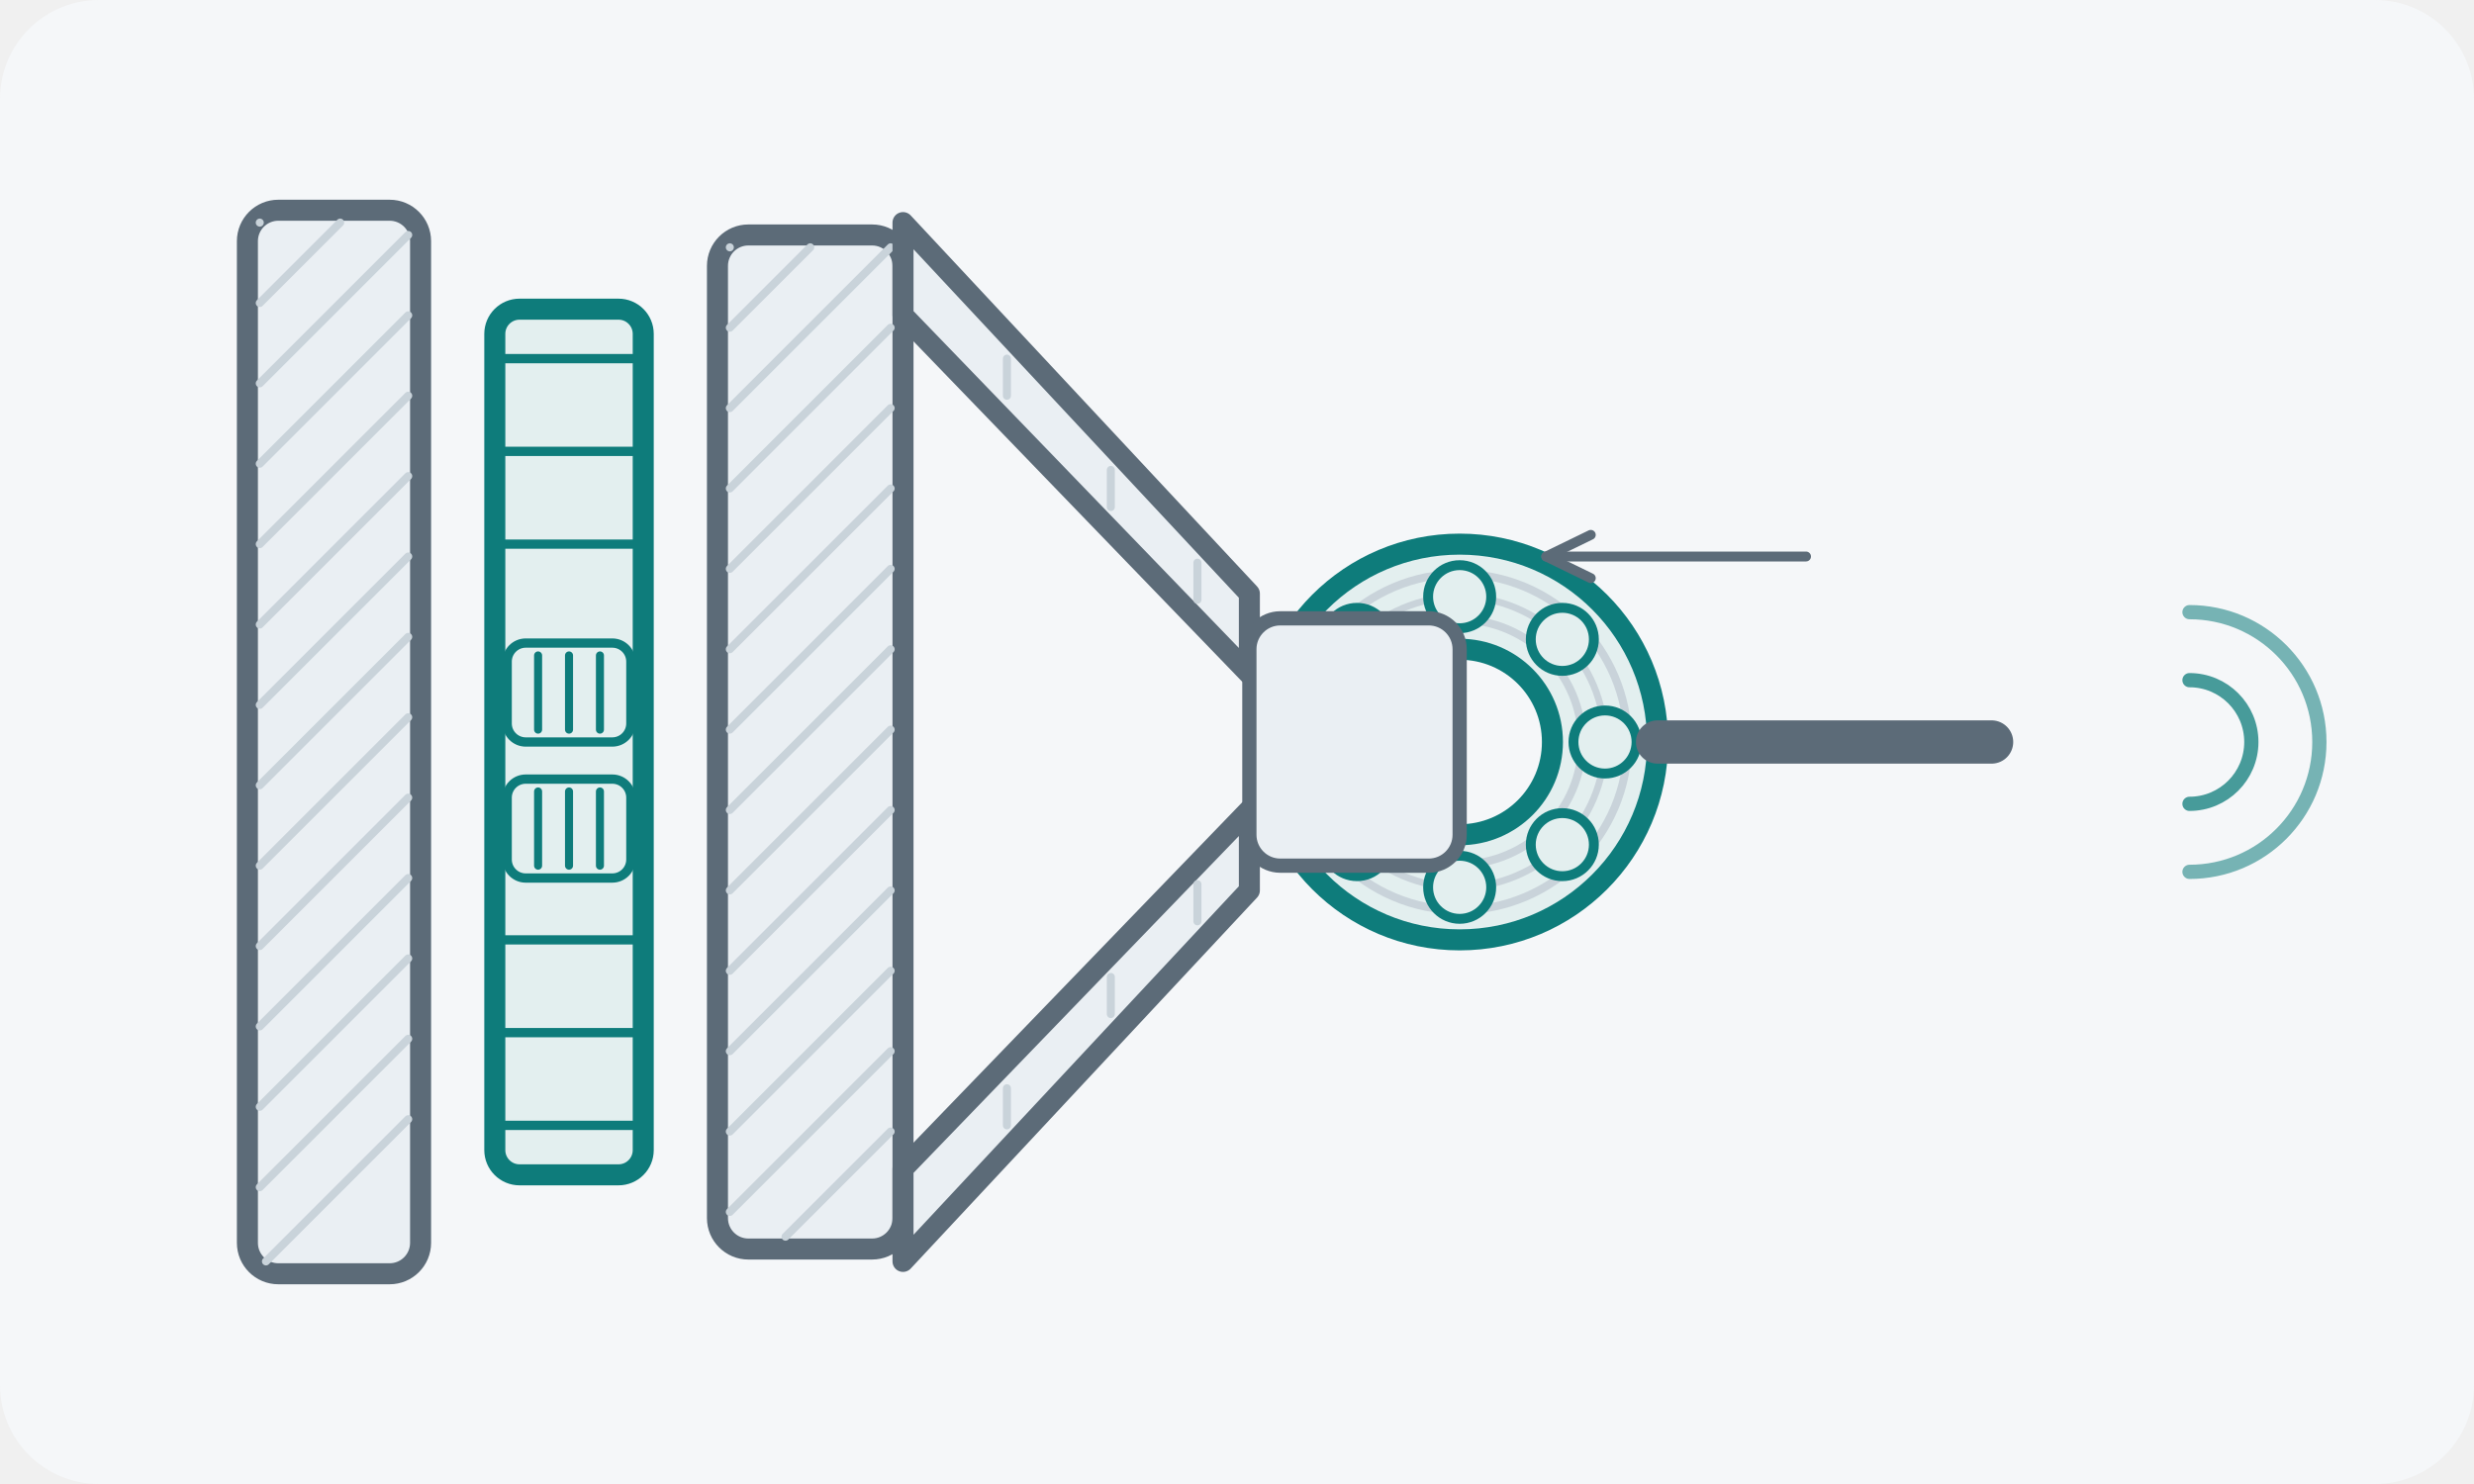
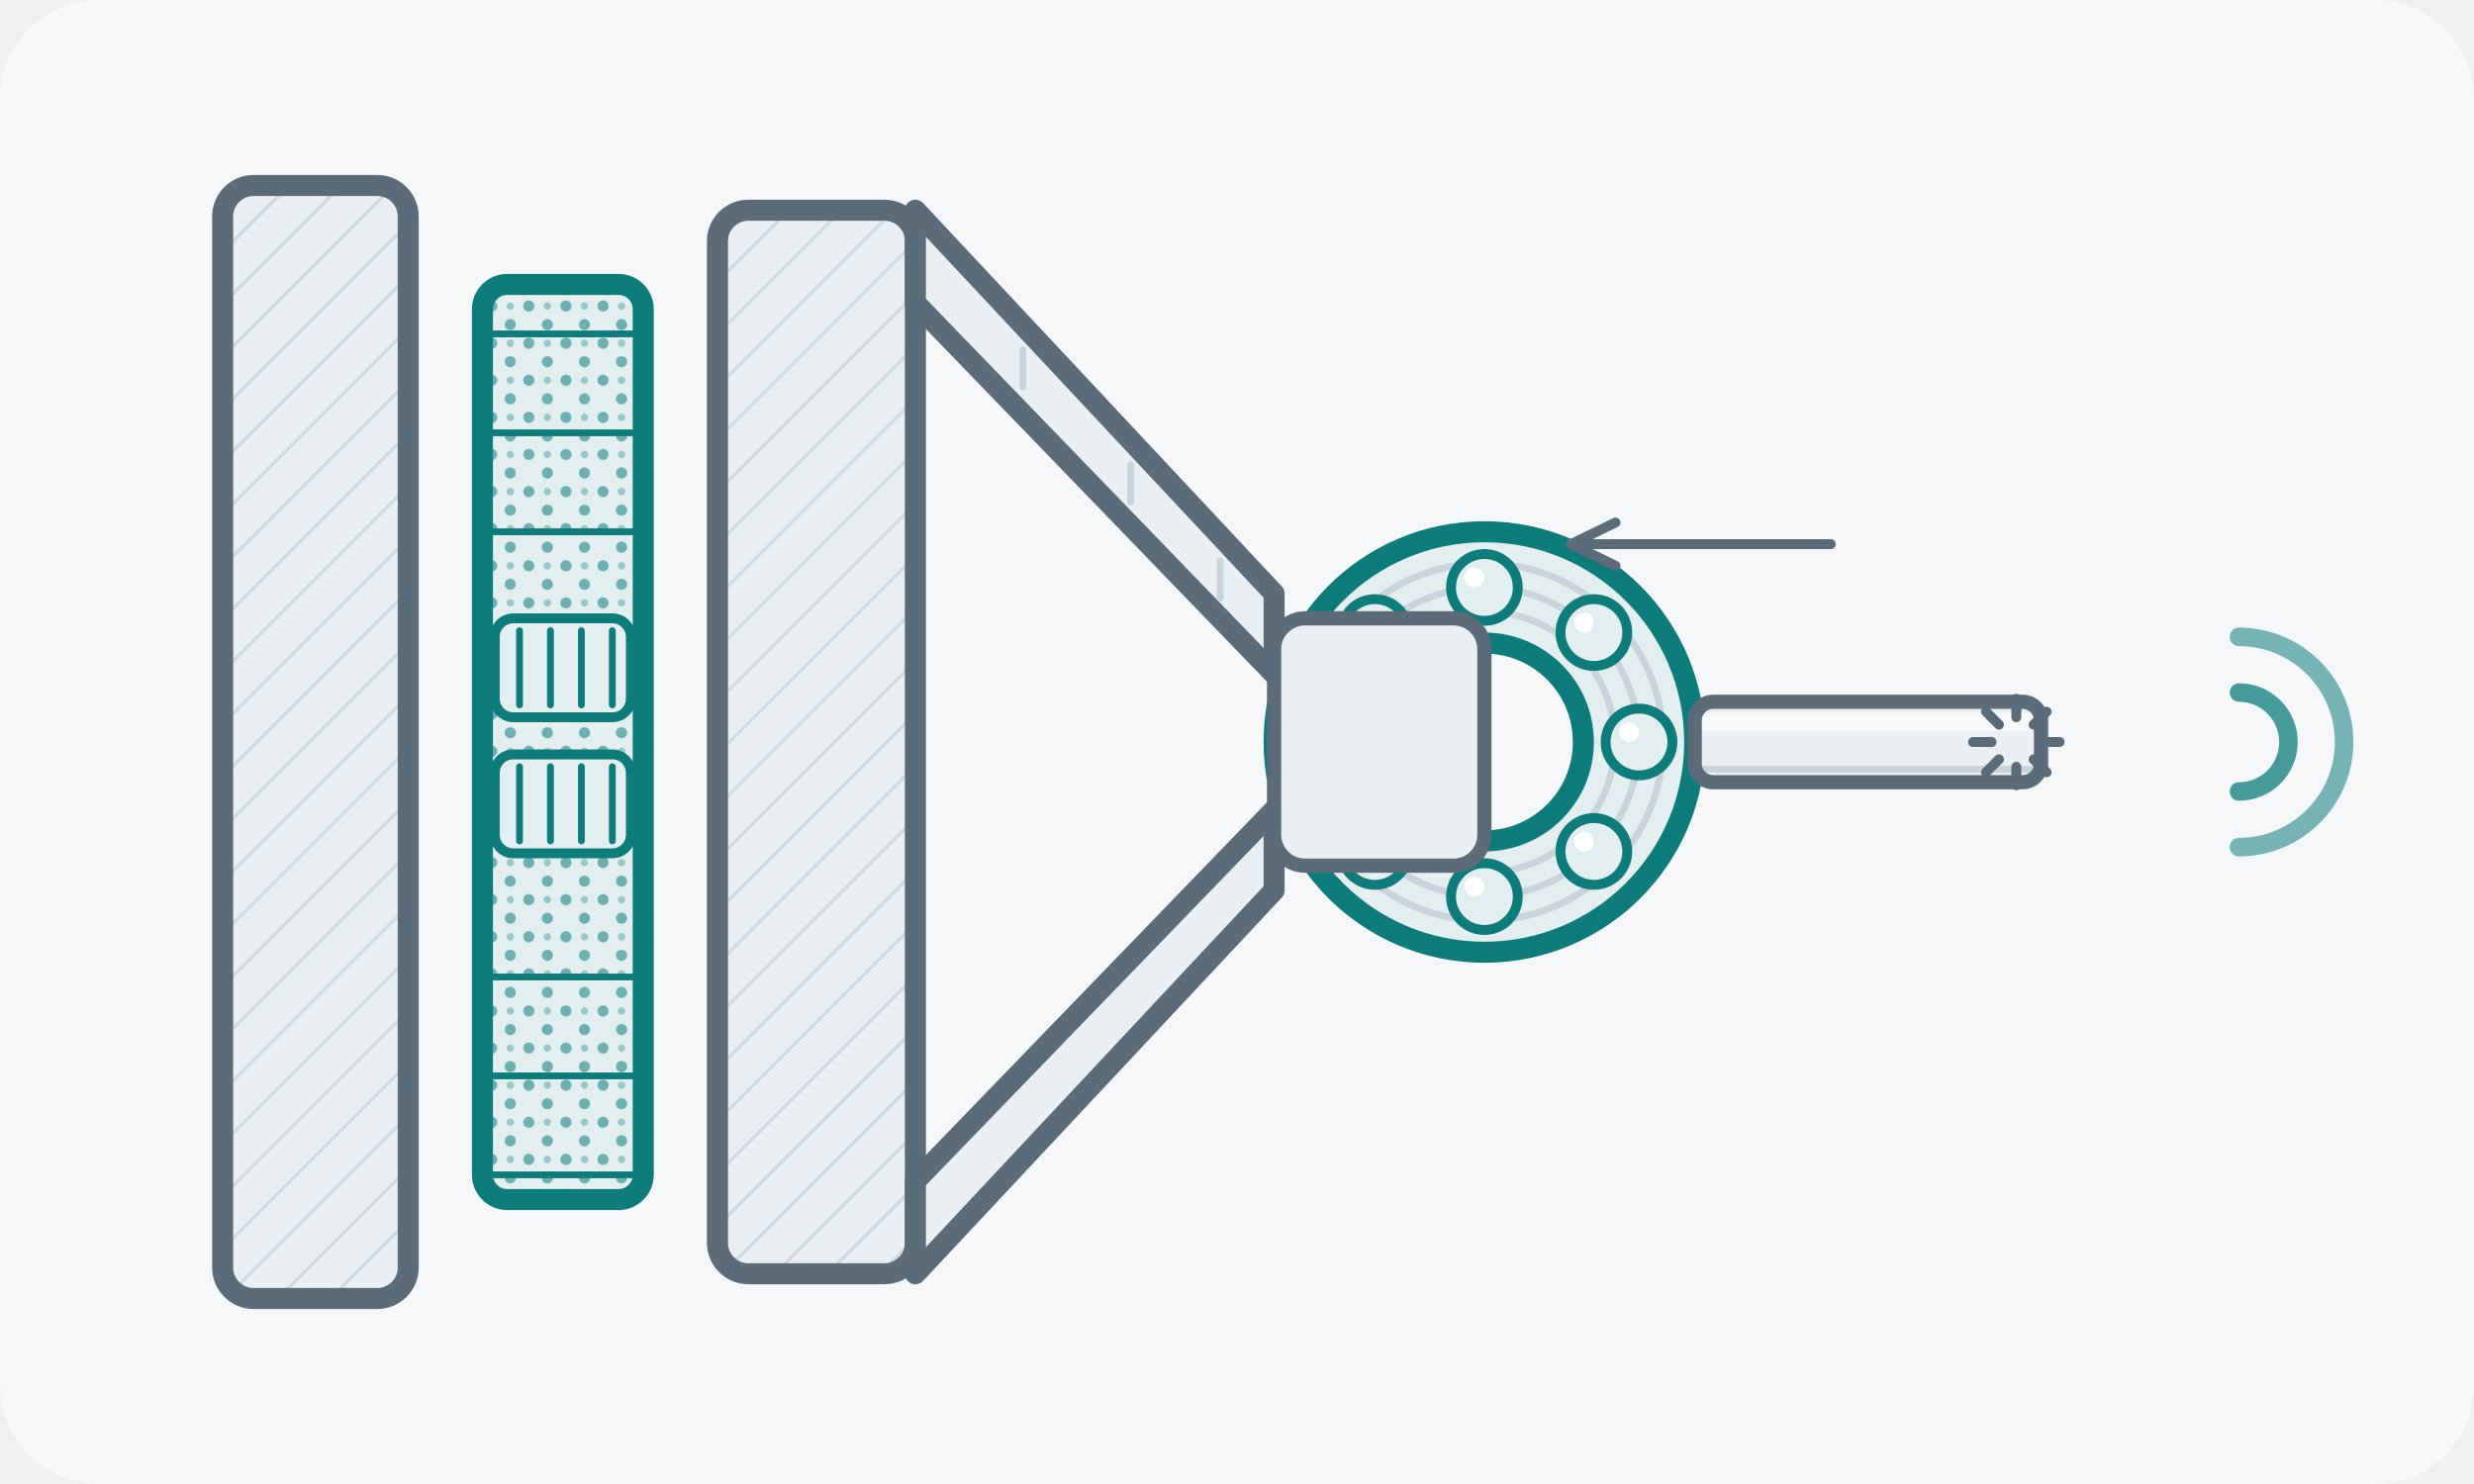
<svg xmlns="http://www.w3.org/2000/svg" viewBox="0 0 400 240" role="img" aria-label="Схема сцепления">
+   <defs>
+     <pattern id="mRub" width="7" height="7" patternUnits="userSpaceOnUse">
+       <path d="M0 7 L7 0 M-1 1 L1 -1 M6 8 L8 6" stroke="#C9D3DA" stroke-width="1" />
+       <path d="M0 0 L7 7 M-1 6 L1 8 M6 -1 L8 1" stroke="#C9D3DA" stroke-width="1" />
+     </pattern>
+     <pattern id="mCer" width="8" height="8" patternUnits="userSpaceOnUse">
+       <circle cx="2" cy="2" r="1.2" fill="#C9D3DA" />
+       <circle cx="6" cy="6" r="1.2" fill="#C9D3DA" />
+     </pattern>
+     <pattern id="mFric" width="6" height="6" patternUnits="userSpaceOnUse">
+       <circle cx="1.5" cy="1.5" r="0.9" fill="#0E7C7B" opacity="0.55" />
+       <circle cx="4.5" cy="4.5" r="0.9" fill="#0E7C7B" opacity="0.55" />
+       <circle cx="4.5" cy="1.5" r="0.6" fill="#0E7C7B" opacity="0.35" />
+     </pattern>
+     <pattern id="mMet" width="6" height="6" patternUnits="userSpaceOnUse" patternTransform="rotate(45)">
+       <path d="M0 0 V6" stroke="#C9D3DA" stroke-width="1" />
+     </pattern>
+   </defs>
  <rect width="400" height="240" rx="16" fill="#F5F7F9" />
  <g fill="none" stroke-linecap="round" stroke-linejoin="round">
-     <rect x="40.0" y="34.0" width="28.0" height="172.0" rx="5" stroke="#5C6B78" stroke-width="3.4" fill="#EAEFF3" />
-     <path d="M 42.0 36.0 L 42.0 36.0" stroke="#C9D3DA" stroke-width="1.3" />
-     <path d="M 55.0 36.0 L 42.0 49.0" stroke="#C9D3DA" stroke-width="1.3" />
-     <path d="M 66.0 38.0 L 42.0 62.0" stroke="#C9D3DA" stroke-width="1.3" />
-     <path d="M 66.0 51.0 L 42.0 75.0" stroke="#C9D3DA" stroke-width="1.3" />
-     <path d="M 66.0 64.0 L 42.0 88.0" stroke="#C9D3DA" stroke-width="1.3" />
-     <path d="M 66.0 77.0 L 42.0 101.0" stroke="#C9D3DA" stroke-width="1.3" />
-     <path d="M 66.0 90.0 L 42.0 114.0" stroke="#C9D3DA" stroke-width="1.3" />
-     <path d="M 66.0 103.0 L 42.0 127.0" stroke="#C9D3DA" stroke-width="1.3" />
-     <path d="M 66.0 116.0 L 42.0 140.0" stroke="#C9D3DA" stroke-width="1.3" />
-     <path d="M 66.0 129.0 L 42.0 153.0" stroke="#C9D3DA" stroke-width="1.3" />
-     <path d="M 66.0 142.0 L 42.0 166.0" stroke="#C9D3DA" stroke-width="1.3" />
-     <path d="M 66.0 155.0 L 42.0 179.0" stroke="#C9D3DA" stroke-width="1.3" />
-     <path d="M 66.0 168.0 L 42.0 192.0" stroke="#C9D3DA" stroke-width="1.3" />
-     <path d="M 66.0 181.0 L 43.0 204.0" stroke="#C9D3DA" stroke-width="1.3" />
-     <rect x="80.0" y="50.0" width="24.0" height="140.0" rx="4" stroke="#0E7C7B" stroke-width="3.4" fill="#E3EFEF" />
-     <path d="M 80.0 58.0 L 104.0 58.0" stroke="#0E7C7B" stroke-width="1.5" />
-     <path d="M 80.0 73.0 L 104.0 73.0" stroke="#0E7C7B" stroke-width="1.5" />
-     <path d="M 80.0 88.0 L 104.0 88.0" stroke="#0E7C7B" stroke-width="1.5" />
-     <path d="M 80.0 152.0 L 104.0 152.0" stroke="#0E7C7B" stroke-width="1.5" />
-     <path d="M 80.0 167.0 L 104.0 167.0" stroke="#0E7C7B" stroke-width="1.5" />
-     <path d="M 80.0 182.0 L 104.0 182.0" stroke="#0E7C7B" stroke-width="1.5" />
-     <rect x="82.0" y="104.0" width="20.0" height="16.0" rx="3" stroke="#0E7C7B" stroke-width="1.5" fill="#E3EFEF" />
-     <path d="M 87.0 106.0 L 87.0 118.0" stroke="#0E7C7B" stroke-width="1.3" />
-     <path d="M 92.0 106.0 L 92.0 118.0" stroke="#0E7C7B" stroke-width="1.3" />
-     <path d="M 97.0 106.0 L 97.0 118.0" stroke="#0E7C7B" stroke-width="1.3" />
-     <rect x="82.0" y="126.0" width="20.0" height="16.0" rx="3" stroke="#0E7C7B" stroke-width="1.5" fill="#E3EFEF" />
-     <path d="M 87.0 128.0 L 87.0 140.0" stroke="#0E7C7B" stroke-width="1.3" />
-     <path d="M 92.0 128.0 L 92.0 140.0" stroke="#0E7C7B" stroke-width="1.3" />
-     <path d="M 97.0 128.0 L 97.0 140.0" stroke="#0E7C7B" stroke-width="1.3" />
-     <rect x="116.0" y="38.0" width="30.0" height="164.0" rx="5" stroke="#5C6B78" stroke-width="3.4" fill="#EAEFF3" />
-     <path d="M 118.0 40.0 L 118.0 40.0" stroke="#C9D3DA" stroke-width="1.3" />
-     <path d="M 131.0 40.0 L 118.0 53.0" stroke="#C9D3DA" stroke-width="1.3" />
-     <path d="M 144.0 40.0 L 118.0 66.0" stroke="#C9D3DA" stroke-width="1.3" />
-     <path d="M 144.0 53.0 L 118.0 79.0" stroke="#C9D3DA" stroke-width="1.3" />
-     <path d="M 144.0 66.0 L 118.0 92.0" stroke="#C9D3DA" stroke-width="1.3" />
-     <path d="M 144.0 79.0 L 118.0 105.0" stroke="#C9D3DA" stroke-width="1.3" />
-     <path d="M 144.0 92.0 L 118.0 118.0" stroke="#C9D3DA" stroke-width="1.3" />
-     <path d="M 144.0 105.0 L 118.0 131.0" stroke="#C9D3DA" stroke-width="1.3" />
-     <path d="M 144.0 118.0 L 118.0 144.0" stroke="#C9D3DA" stroke-width="1.3" />
-     <path d="M 144.0 131.0 L 118.0 157.0" stroke="#C9D3DA" stroke-width="1.3" />
-     <path d="M 144.0 144.0 L 118.0 170.0" stroke="#C9D3DA" stroke-width="1.3" />
-     <path d="M 144.0 157.0 L 118.0 183.0" stroke="#C9D3DA" stroke-width="1.3" />
-     <path d="M 144.0 170.0 L 118.0 196.0" stroke="#C9D3DA" stroke-width="1.3" />
-     <path d="M 144.0 183.0 L 127.0 200.0" stroke="#C9D3DA" stroke-width="1.3" />
-     <path d="M 146.0 36.0 L 202.0 96.0 L 202.0 109.0 L 146.0 51.0 Z" stroke="#5C6B78" stroke-width="3.4" fill="#EAEFF3" />
-     <path d="M 146.0 204.0 L 202.0 144.0 L 202.0 131.0 L 146.0 189.0 Z" stroke="#5C6B78" stroke-width="3.4" fill="#EAEFF3" />
-     <path d="M 162.8 58.0 L 162.8 64.0" stroke="#C9D3DA" stroke-width="1.3" />
-     <path d="M 162.8 182.0 L 162.8 176.0" stroke="#C9D3DA" stroke-width="1.3" />
-     <path d="M 179.6 76.0 L 179.6 82.0" stroke="#C9D3DA" stroke-width="1.3" />
-     <path d="M 179.6 164.0 L 179.6 158.0" stroke="#C9D3DA" stroke-width="1.3" />
-     <path d="M 193.6 91.0 L 193.6 97.0" stroke="#C9D3DA" stroke-width="1.3" />
-     <path d="M 193.6 149.0 L 193.6 143.0" stroke="#C9D3DA" stroke-width="1.3" />
-     <path d="M 204.0 120.0 A 32.0 32.0 0 1 0 268.0 120.0 A 32.0 32.0 0 1 0 204.0 120.0 Z M 221.0 120.0 A 15.0 15.0 0 1 0 251.0 120.0 A 15.0 15.0 0 1 0 221.0 120.0 Z" fill="#E3EFEF" fill-rule="evenodd" stroke="none" />
-     <circle cx="236.0" cy="120.0" r="32.0" stroke="#0E7C7B" stroke-width="3.4" fill="none" />
-     <circle cx="236.0" cy="120.0" r="27.2" stroke="#C9D3DA" stroke-width="1.3" fill="none" />
-     <circle cx="236.0" cy="120.0" r="15.0" stroke="#0E7C7B" stroke-width="3.4" fill="none" />
-     <circle cx="236.0" cy="120.0" r="19.8" stroke="#C9D3DA" stroke-width="1.3" fill="none" />
-     <circle cx="236.0" cy="120.0" r="23.5" stroke="#C9D3DA" stroke-width="1.1" fill="none" />
-     <circle cx="259.5" cy="120.0" r="5.1" stroke="#0E7C7B" stroke-width="1.6" fill="#E3EFEF" />
-     <circle cx="252.6" cy="136.6" r="5.1" stroke="#0E7C7B" stroke-width="1.6" fill="#E3EFEF" />
-     <circle cx="236.0" cy="143.5" r="5.1" stroke="#0E7C7B" stroke-width="1.6" fill="#E3EFEF" />
-     <circle cx="219.4" cy="136.6" r="5.1" stroke="#0E7C7B" stroke-width="1.6" fill="#E3EFEF" />
-     <circle cx="212.5" cy="120.0" r="5.1" stroke="#0E7C7B" stroke-width="1.6" fill="#E3EFEF" />
-     <circle cx="219.4" cy="103.4" r="5.1" stroke="#0E7C7B" stroke-width="1.6" fill="#E3EFEF" />
-     <circle cx="236.0" cy="96.5" r="5.1" stroke="#0E7C7B" stroke-width="1.6" fill="#E3EFEF" />
-     <circle cx="252.6" cy="103.4" r="5.1" stroke="#0E7C7B" stroke-width="1.6" fill="#E3EFEF" />
-     <rect x="202.0" y="100.0" width="34.0" height="40.0" rx="5" stroke="#5C6B78" stroke-width="2.3" fill="#EAEFF3" />
-     <path d="M 268.0 120.0 L 322.0 120.0" stroke="#5C6B78" stroke-width="7.0" />
-     <path d="M 292.0 90.0 L 250.0 90.0" stroke="#5C6B78" stroke-width="1.6" />
-     <path d="M 257.2 86.5 L 250.0 90.0 L 257.2 93.5" stroke="#5C6B78" stroke-width="1.6" fill="none" />
-     <path d="M 354 110 A 10 10 0 0 1 354 130" stroke="#0E7C7B" stroke-width="2.3" opacity="0.75" />
-     <path d="M 354 99 A 21 21 0 0 1 354 141" stroke="#0E7C7B" stroke-width="2.3" opacity="0.55" />
+     <rect x="36.0" y="30.0" width="30.0" height="180.0" rx="5" stroke="none" stroke-width="0" fill="#EAEFF3" />
+     <rect x="36.0" y="30.0" width="30.0" height="180.0" rx="5" stroke="none" stroke-width="0" fill="url(#mMet)" />
+     <rect x="36.0" y="30.0" width="30.0" height="180.0" rx="5" stroke="#5C6B78" stroke-width="3.4" fill="none" />
+     <rect x="78.0" y="46.0" width="26.0" height="148.0" rx="4" stroke="#0E7C7B" stroke-width="3.4" fill="#E3EFEF" />
+     <rect x="78.0" y="46.0" width="26.0" height="148.0" rx="4" stroke="none" stroke-width="0" fill="url(#mFric)" />
+     <path d="M 78.0 54.0 L 104.0 54.0" stroke="#0E7C7B" stroke-width="1.1" />
+     <path d="M 78.0 70.0 L 104.0 70.0" stroke="#0E7C7B" stroke-width="1.1" />
+     <path d="M 78.0 86.0 L 104.0 86.0" stroke="#0E7C7B" stroke-width="1.1" />
+     <path d="M 78.0 158.0 L 104.0 158.0" stroke="#0E7C7B" stroke-width="1.1" />
+     <path d="M 78.0 174.0 L 104.0 174.0" stroke="#0E7C7B" stroke-width="1.1" />
+     <path d="M 78.0 190.0 L 104.0 190.0" stroke="#0E7C7B" stroke-width="1.1" />
+     <rect x="80.0" y="100.0" width="22.0" height="16.0" rx="3" stroke="#0E7C7B" stroke-width="1.6" fill="#E3EFEF" />
+     <path d="M 84.0 102.0 L 84.0 114.0" stroke="#0E7C7B" stroke-width="1.1" />
+     <path d="M 89.0 102.0 L 89.0 114.0" stroke="#0E7C7B" stroke-width="1.1" />
+     <path d="M 94.0 102.0 L 94.0 114.0" stroke="#0E7C7B" stroke-width="1.1" />
+     <path d="M 99.0 102.0 L 99.0 114.0" stroke="#0E7C7B" stroke-width="1.1" />
+     <rect x="80.0" y="122.0" width="22.0" height="16.0" rx="3" stroke="#0E7C7B" stroke-width="1.6" fill="#E3EFEF" />
+     <path d="M 84.0 124.0 L 84.0 136.0" stroke="#0E7C7B" stroke-width="1.1" />
+     <path d="M 89.0 124.0 L 89.0 136.0" stroke="#0E7C7B" stroke-width="1.1" />
+     <path d="M 94.0 124.0 L 94.0 136.0" stroke="#0E7C7B" stroke-width="1.1" />
+     <path d="M 99.0 124.0 L 99.0 136.0" stroke="#0E7C7B" stroke-width="1.1" />
+     <rect x="116.0" y="34.0" width="32.0" height="172.0" rx="5" stroke="none" stroke-width="0" fill="#EAEFF3" />
+     <rect x="116.0" y="34.0" width="32.0" height="172.0" rx="5" stroke="none" stroke-width="0" fill="url(#mMet)" />
+     <rect x="116.0" y="34.0" width="32.0" height="172.0" rx="5" stroke="#5C6B78" stroke-width="3.4" fill="none" />
+     <path d="M 148.0 34.0 L 206.0 96.0 L 206.0 109.0 L 148.0 49.0 Z" stroke="#5C6B78" stroke-width="3.4" fill="#EAEFF3" />
+     <path d="M 148.0 206.0 L 206.0 144.0 L 206.0 131.0 L 148.0 191.0 Z" stroke="#5C6B78" stroke-width="3.4" fill="#EAEFF3" />
+     <path d="M 165.4 56.6 L 165.4 62.6" stroke="#C9D3DA" stroke-width="1.1" />
+     <path d="M 182.8 75.2 L 182.8 81.2" stroke="#C9D3DA" stroke-width="1.1" />
+     <path d="M 197.3 90.7 L 197.3 96.7" stroke="#C9D3DA" stroke-width="1.1" />
+     <path d="M 206.0 120.0 A 34.0 34.0 0 1 0 274.0 120.0 A 34.0 34.0 0 1 0 206.0 120.0 Z M 224.0 120.0 A 16.0 16.0 0 1 0 256.0 120.0 A 16.0 16.0 0 1 0 224.0 120.0 Z" fill="#E3EFEF" fill-rule="evenodd" stroke="none" />
+     <circle cx="240.0" cy="120.0" r="34.0" stroke="#0E7C7B" stroke-width="3.4" fill="none" />
+     <circle cx="240.0" cy="120.0" r="28.9" stroke="#C9D3DA" stroke-width="1.1" fill="none" />
+     <circle cx="240.0" cy="120.0" r="16.0" stroke="#0E7C7B" stroke-width="3.4" fill="none" />
+     <circle cx="240.0" cy="120.0" r="21.1" stroke="#C9D3DA" stroke-width="1.1" fill="none" />
+     <circle cx="240.0" cy="120.0" r="25.0" stroke="#C9D3DA" stroke-width="1.1" fill="none" />
+     <circle cx="265.0" cy="120.0" r="5.4" stroke="#0E7C7B" stroke-width="1.6" fill="#E3EFEF" />
+     <circle cx="263.4" cy="118.4" r="1.6" stroke="none" stroke-width="0" fill="#FFFFFF" />
+     <circle cx="257.7" cy="137.7" r="5.4" stroke="#0E7C7B" stroke-width="1.6" fill="#E3EFEF" />
+     <circle cx="256.1" cy="136.1" r="1.6" stroke="none" stroke-width="0" fill="#FFFFFF" />
+     <circle cx="240.0" cy="145.0" r="5.4" stroke="#0E7C7B" stroke-width="1.6" fill="#E3EFEF" />
+     <circle cx="238.4" cy="143.4" r="1.6" stroke="none" stroke-width="0" fill="#FFFFFF" />
+     <circle cx="222.3" cy="137.7" r="5.4" stroke="#0E7C7B" stroke-width="1.6" fill="#E3EFEF" />
+     <circle cx="220.7" cy="136.1" r="1.6" stroke="none" stroke-width="0" fill="#FFFFFF" />
+     <circle cx="215.0" cy="120.0" r="5.4" stroke="#0E7C7B" stroke-width="1.6" fill="#E3EFEF" />
+     <circle cx="213.4" cy="118.4" r="1.6" stroke="none" stroke-width="0" fill="#FFFFFF" />
+     <circle cx="222.3" cy="102.3" r="5.4" stroke="#0E7C7B" stroke-width="1.6" fill="#E3EFEF" />
+     <circle cx="220.7" cy="100.7" r="1.6" stroke="none" stroke-width="0" fill="#FFFFFF" />
+     <circle cx="240.0" cy="95.0" r="5.4" stroke="#0E7C7B" stroke-width="1.6" fill="#E3EFEF" />
+     <circle cx="238.4" cy="93.4" r="1.6" stroke="none" stroke-width="0" fill="#FFFFFF" />
+     <circle cx="257.7" cy="102.3" r="5.4" stroke="#0E7C7B" stroke-width="1.6" fill="#E3EFEF" />
+     <circle cx="256.1" cy="100.7" r="1.6" stroke="none" stroke-width="0" fill="#FFFFFF" />
+     <rect x="206.0" y="100.0" width="34.0" height="40.0" rx="5" stroke="#5C6B78" stroke-width="2.3" fill="#EAEFF3" />
+     <rect x="274.0" y="113.5" width="56.0" height="13.0" rx="3" stroke="none" stroke-width="0" fill="#EAEFF3" />
+     <rect x="274.0" y="115.3" width="56.0" height="2.9" fill="#FFFFFF" opacity="0.65" />
+     <path d="M 274.0 124.4 L 330.0 124.4" stroke="#C9D3DA" stroke-width="1.1" />
+     <rect x="274.0" y="113.5" width="56.0" height="13.0" rx="3" stroke="#5C6B78" stroke-width="2.3" fill="none" />
+     <path d="M 330.0 120.0 L 333.0 120.0" stroke="#5C6B78" stroke-width="1.6" />
+     <path d="M 328.8 122.8 L 330.9 124.9" stroke="#5C6B78" stroke-width="1.6" />
+     <path d="M 326.0 124.0 L 326.0 127.0" stroke="#5C6B78" stroke-width="1.6" />
+     <path d="M 323.2 122.8 L 321.1 124.9" stroke="#5C6B78" stroke-width="1.6" />
+     <path d="M 322.0 120.0 L 319.0 120.0" stroke="#5C6B78" stroke-width="1.6" />
+     <path d="M 323.2 117.2 L 321.1 115.1" stroke="#5C6B78" stroke-width="1.6" />
+     <path d="M 326.0 116.0 L 326.0 113.0" stroke="#5C6B78" stroke-width="1.6" />
+     <path d="M 328.8 117.2 L 330.9 115.1" stroke="#5C6B78" stroke-width="1.6" />
+     <path d="M 296.0 88.0 L 254.0 88.0" stroke="#5C6B78" stroke-width="1.6" />
+     <path d="M 261.2 84.5 L 254.0 88.0 L 261.2 91.5" stroke="#5C6B78" stroke-width="1.6" fill="none" />
+     <path d="M 362 112 A 8 8 0 0 1 362 128" stroke="#0E7C7B" stroke-width="3" opacity="0.75" />
+     <path d="M 362 103 A 17 17 0 0 1 362 137" stroke="#0E7C7B" stroke-width="3" opacity="0.55" />
  </g>
</svg>
